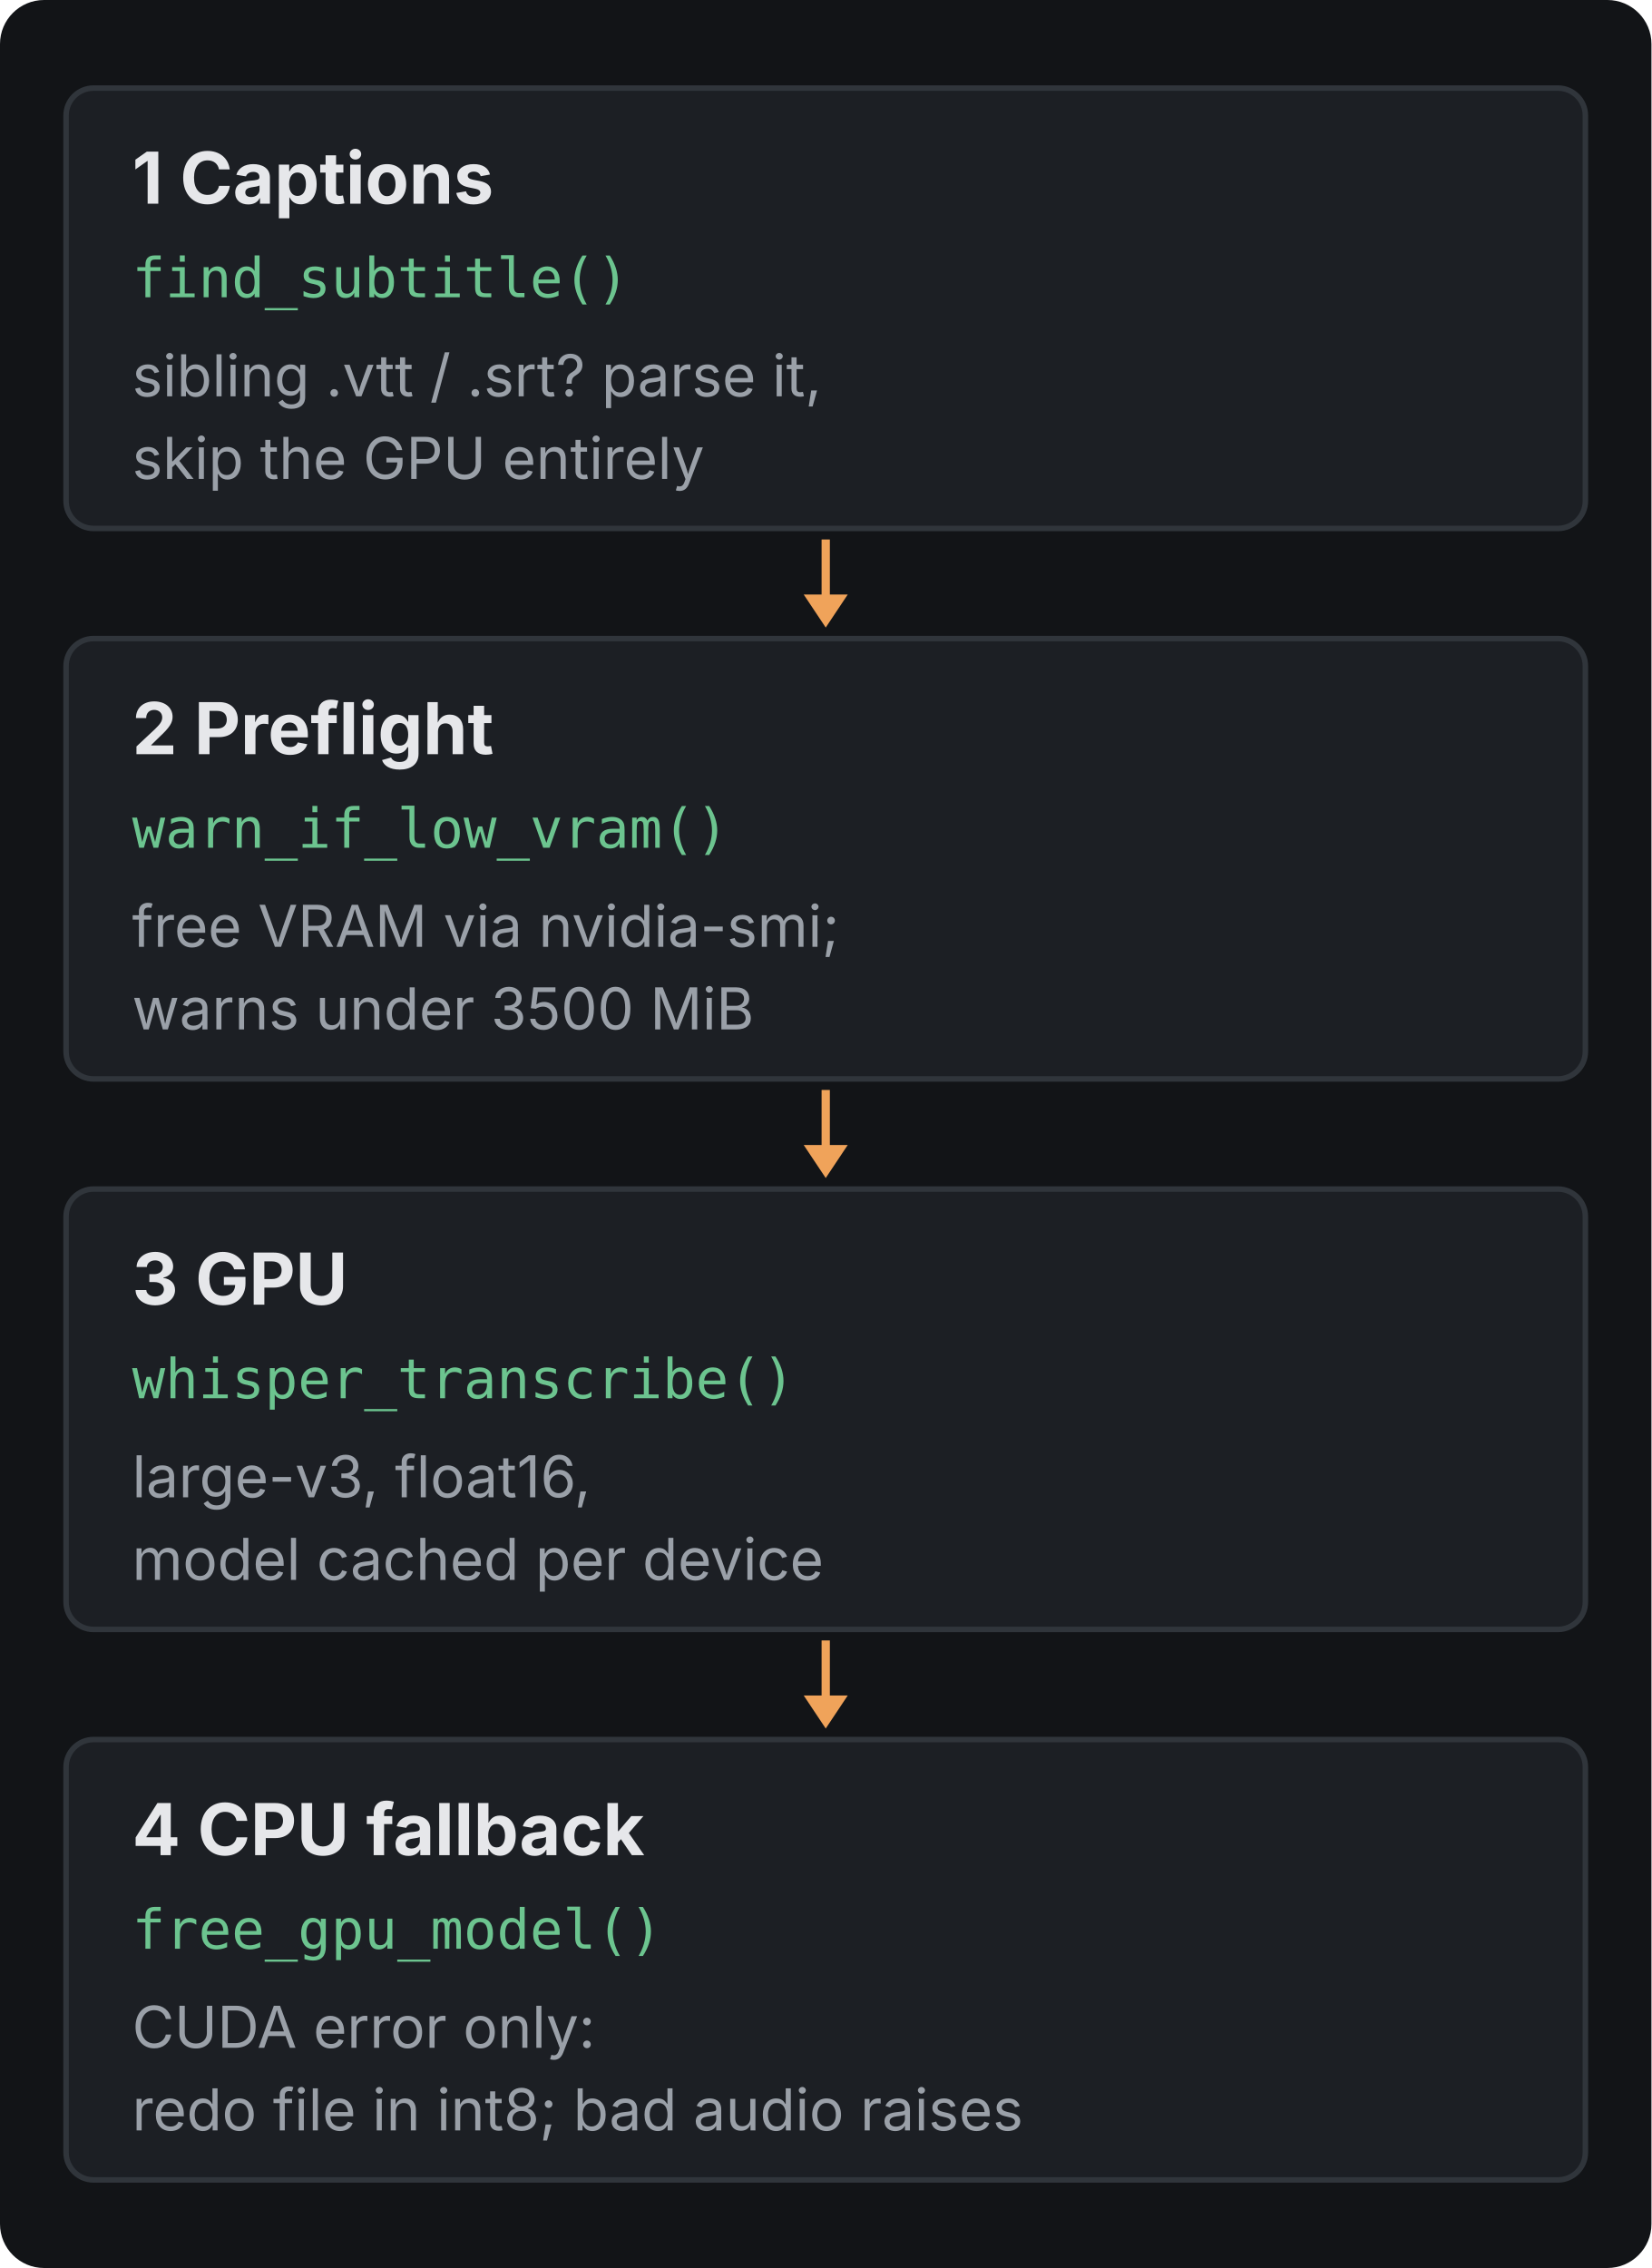
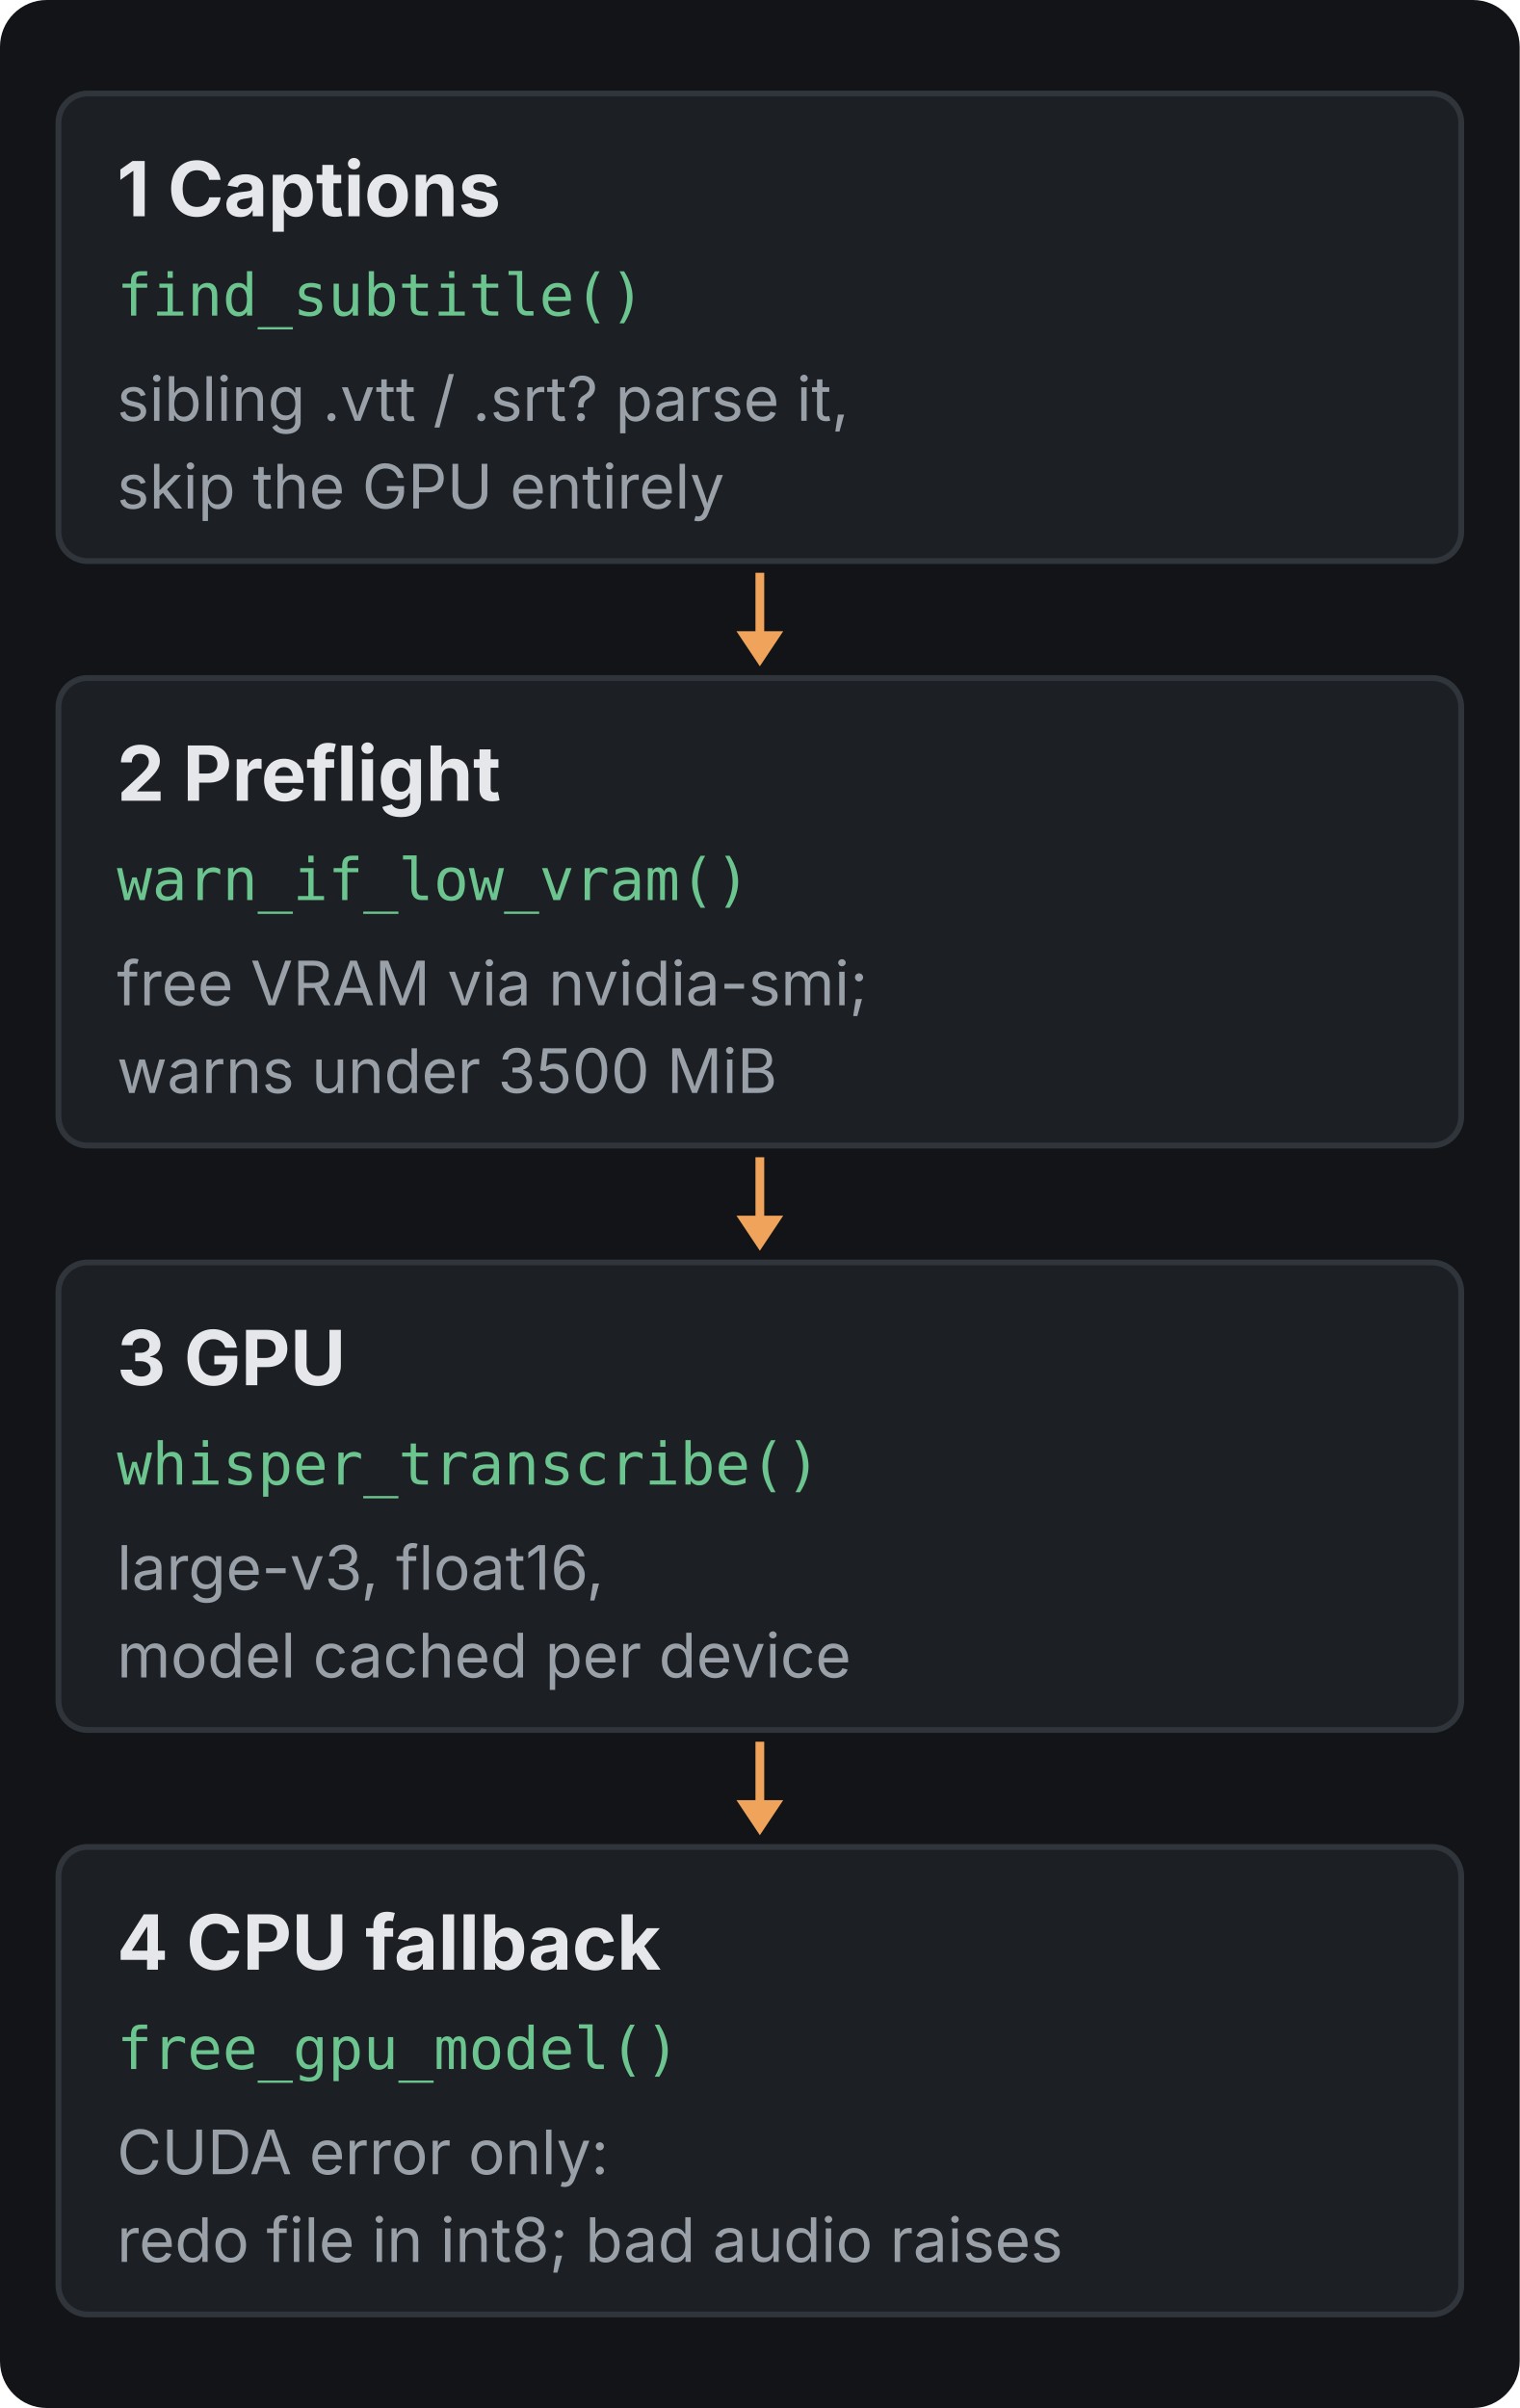
- <svg xmlns="http://www.w3.org/2000/svg" width="600" height="824" viewBox="0 0 600 824" role="img" aria-labelledby="t d">
-   <rect width="600" height="824" rx="16" fill="#121417" />
+ <svg xmlns="http://www.w3.org/2000/svg" width="520" height="824" viewBox="0 0 520 824" role="img" aria-labelledby="t d">
+   <rect width="520" height="824" rx="16" fill="#121417" />
  <g font-family="-apple-system, BlinkMacSystemFont, 'Segoe UI', Ubuntu, sans-serif">
-     <rect x="24" y="32" width="552" height="160" rx="10" fill="#1C1F24" stroke="#30353B" stroke-width="2" />
-     <text x="48" y="74" font-size="26" font-weight="700" fill="#E6E7EA">1  Captions</text>
-     <text x="48" y="108" font-family="ui-monospace, SFMono-Regular, Menlo, Consolas, monospace" font-size="20" fill="#6CC48F">find_subtitle()</text>
-     <text x="48" y="144" font-size="21" fill="#9AA0A8">sibling .vtt / .srt? parse it,</text>
-     <text x="48" y="174" font-size="21" fill="#9AA0A8">skip the GPU entirely</text>
-     <path d="M300 196 v22" stroke="#F0A35A" stroke-width="3" />
-     <path d="M300 228 l-8 -12 h16 z" fill="#F0A35A" />
-     <rect x="24" y="232" width="552" height="160" rx="10" fill="#1C1F24" stroke="#30353B" stroke-width="2" />
-     <text x="48" y="274" font-size="26" font-weight="700" fill="#E6E7EA">2  Preflight</text>
-     <text x="48" y="308" font-family="ui-monospace, SFMono-Regular, Menlo, Consolas, monospace" font-size="20" fill="#6CC48F">warn_if_low_vram()</text>
-     <text x="48" y="344" font-size="21" fill="#9AA0A8">free VRAM via nvidia-smi;</text>
-     <text x="48" y="374" font-size="21" fill="#9AA0A8">warns under 3500 MiB</text>
-     <path d="M300 396 v22" stroke="#F0A35A" stroke-width="3" />
-     <path d="M300 428 l-8 -12 h16 z" fill="#F0A35A" />
-     <rect x="24" y="432" width="552" height="160" rx="10" fill="#1C1F24" stroke="#30353B" stroke-width="2" />
-     <text x="48" y="474" font-size="26" font-weight="700" fill="#E6E7EA">3  GPU</text>
-     <text x="48" y="508" font-family="ui-monospace, SFMono-Regular, Menlo, Consolas, monospace" font-size="20" fill="#6CC48F">whisper_transcribe()</text>
-     <text x="48" y="544" font-size="21" fill="#9AA0A8">large-v3, float16,</text>
-     <text x="48" y="574" font-size="21" fill="#9AA0A8">model cached per device</text>
-     <path d="M300 596 v22" stroke="#F0A35A" stroke-width="3" />
-     <path d="M300 628 l-8 -12 h16 z" fill="#F0A35A" />
-     <rect x="24" y="632" width="552" height="160" rx="10" fill="#1C1F24" stroke="#30353B" stroke-width="2" />
-     <text x="48" y="674" font-size="26" font-weight="700" fill="#E6E7EA">4  CPU fallback</text>
-     <text x="48" y="708" font-family="ui-monospace, SFMono-Regular, Menlo, Consolas, monospace" font-size="20" fill="#6CC48F">free_gpu_model()</text>
-     <text x="48" y="744" font-size="21" fill="#9AA0A8">CUDA error only:</text>
-     <text x="48" y="774" font-size="21" fill="#9AA0A8">redo file in int8; bad audio raises</text>
+     <rect x="20" y="32" width="480" height="160" rx="10" fill="#1C1F24" stroke="#30353B" stroke-width="2" />
+     <text x="40" y="74" font-size="26" font-weight="700" fill="#E6E7EA">1  Captions</text>
+     <text x="40" y="108" font-family="ui-monospace, SFMono-Regular, Menlo, Consolas, monospace" font-size="20" fill="#6CC48F">find_subtitle()</text>
+     <text x="40" y="144" font-size="21" fill="#9AA0A8">sibling .vtt / .srt? parse it,</text>
+     <text x="40" y="174" font-size="21" fill="#9AA0A8">skip the GPU entirely</text>
+     <path d="M260 196 v22" stroke="#F0A35A" stroke-width="3" />
+     <path d="M260 228 l-8 -12 h16 z" fill="#F0A35A" />
+     <rect x="20" y="232" width="480" height="160" rx="10" fill="#1C1F24" stroke="#30353B" stroke-width="2" />
+     <text x="40" y="274" font-size="26" font-weight="700" fill="#E6E7EA">2  Preflight</text>
+     <text x="40" y="308" font-family="ui-monospace, SFMono-Regular, Menlo, Consolas, monospace" font-size="20" fill="#6CC48F">warn_if_low_vram()</text>
+     <text x="40" y="344" font-size="21" fill="#9AA0A8">free VRAM via nvidia-smi;</text>
+     <text x="40" y="374" font-size="21" fill="#9AA0A8">warns under 3500 MiB</text>
+     <path d="M260 396 v22" stroke="#F0A35A" stroke-width="3" />
+     <path d="M260 428 l-8 -12 h16 z" fill="#F0A35A" />
+     <rect x="20" y="432" width="480" height="160" rx="10" fill="#1C1F24" stroke="#30353B" stroke-width="2" />
+     <text x="40" y="474" font-size="26" font-weight="700" fill="#E6E7EA">3  GPU</text>
+     <text x="40" y="508" font-family="ui-monospace, SFMono-Regular, Menlo, Consolas, monospace" font-size="20" fill="#6CC48F">whisper_transcribe()</text>
+     <text x="40" y="544" font-size="21" fill="#9AA0A8">large-v3, float16,</text>
+     <text x="40" y="574" font-size="21" fill="#9AA0A8">model cached per device</text>
+     <path d="M260 596 v22" stroke="#F0A35A" stroke-width="3" />
+     <path d="M260 628 l-8 -12 h16 z" fill="#F0A35A" />
+     <rect x="20" y="632" width="480" height="160" rx="10" fill="#1C1F24" stroke="#30353B" stroke-width="2" />
+     <text x="40" y="674" font-size="26" font-weight="700" fill="#E6E7EA">4  CPU fallback</text>
+     <text x="40" y="708" font-family="ui-monospace, SFMono-Regular, Menlo, Consolas, monospace" font-size="20" fill="#6CC48F">free_gpu_model()</text>
+     <text x="40" y="744" font-size="21" fill="#9AA0A8">CUDA error only:</text>
+     <text x="40" y="774" font-size="21" fill="#9AA0A8">redo file in int8; bad audio raises</text>
  </g>
</svg>
